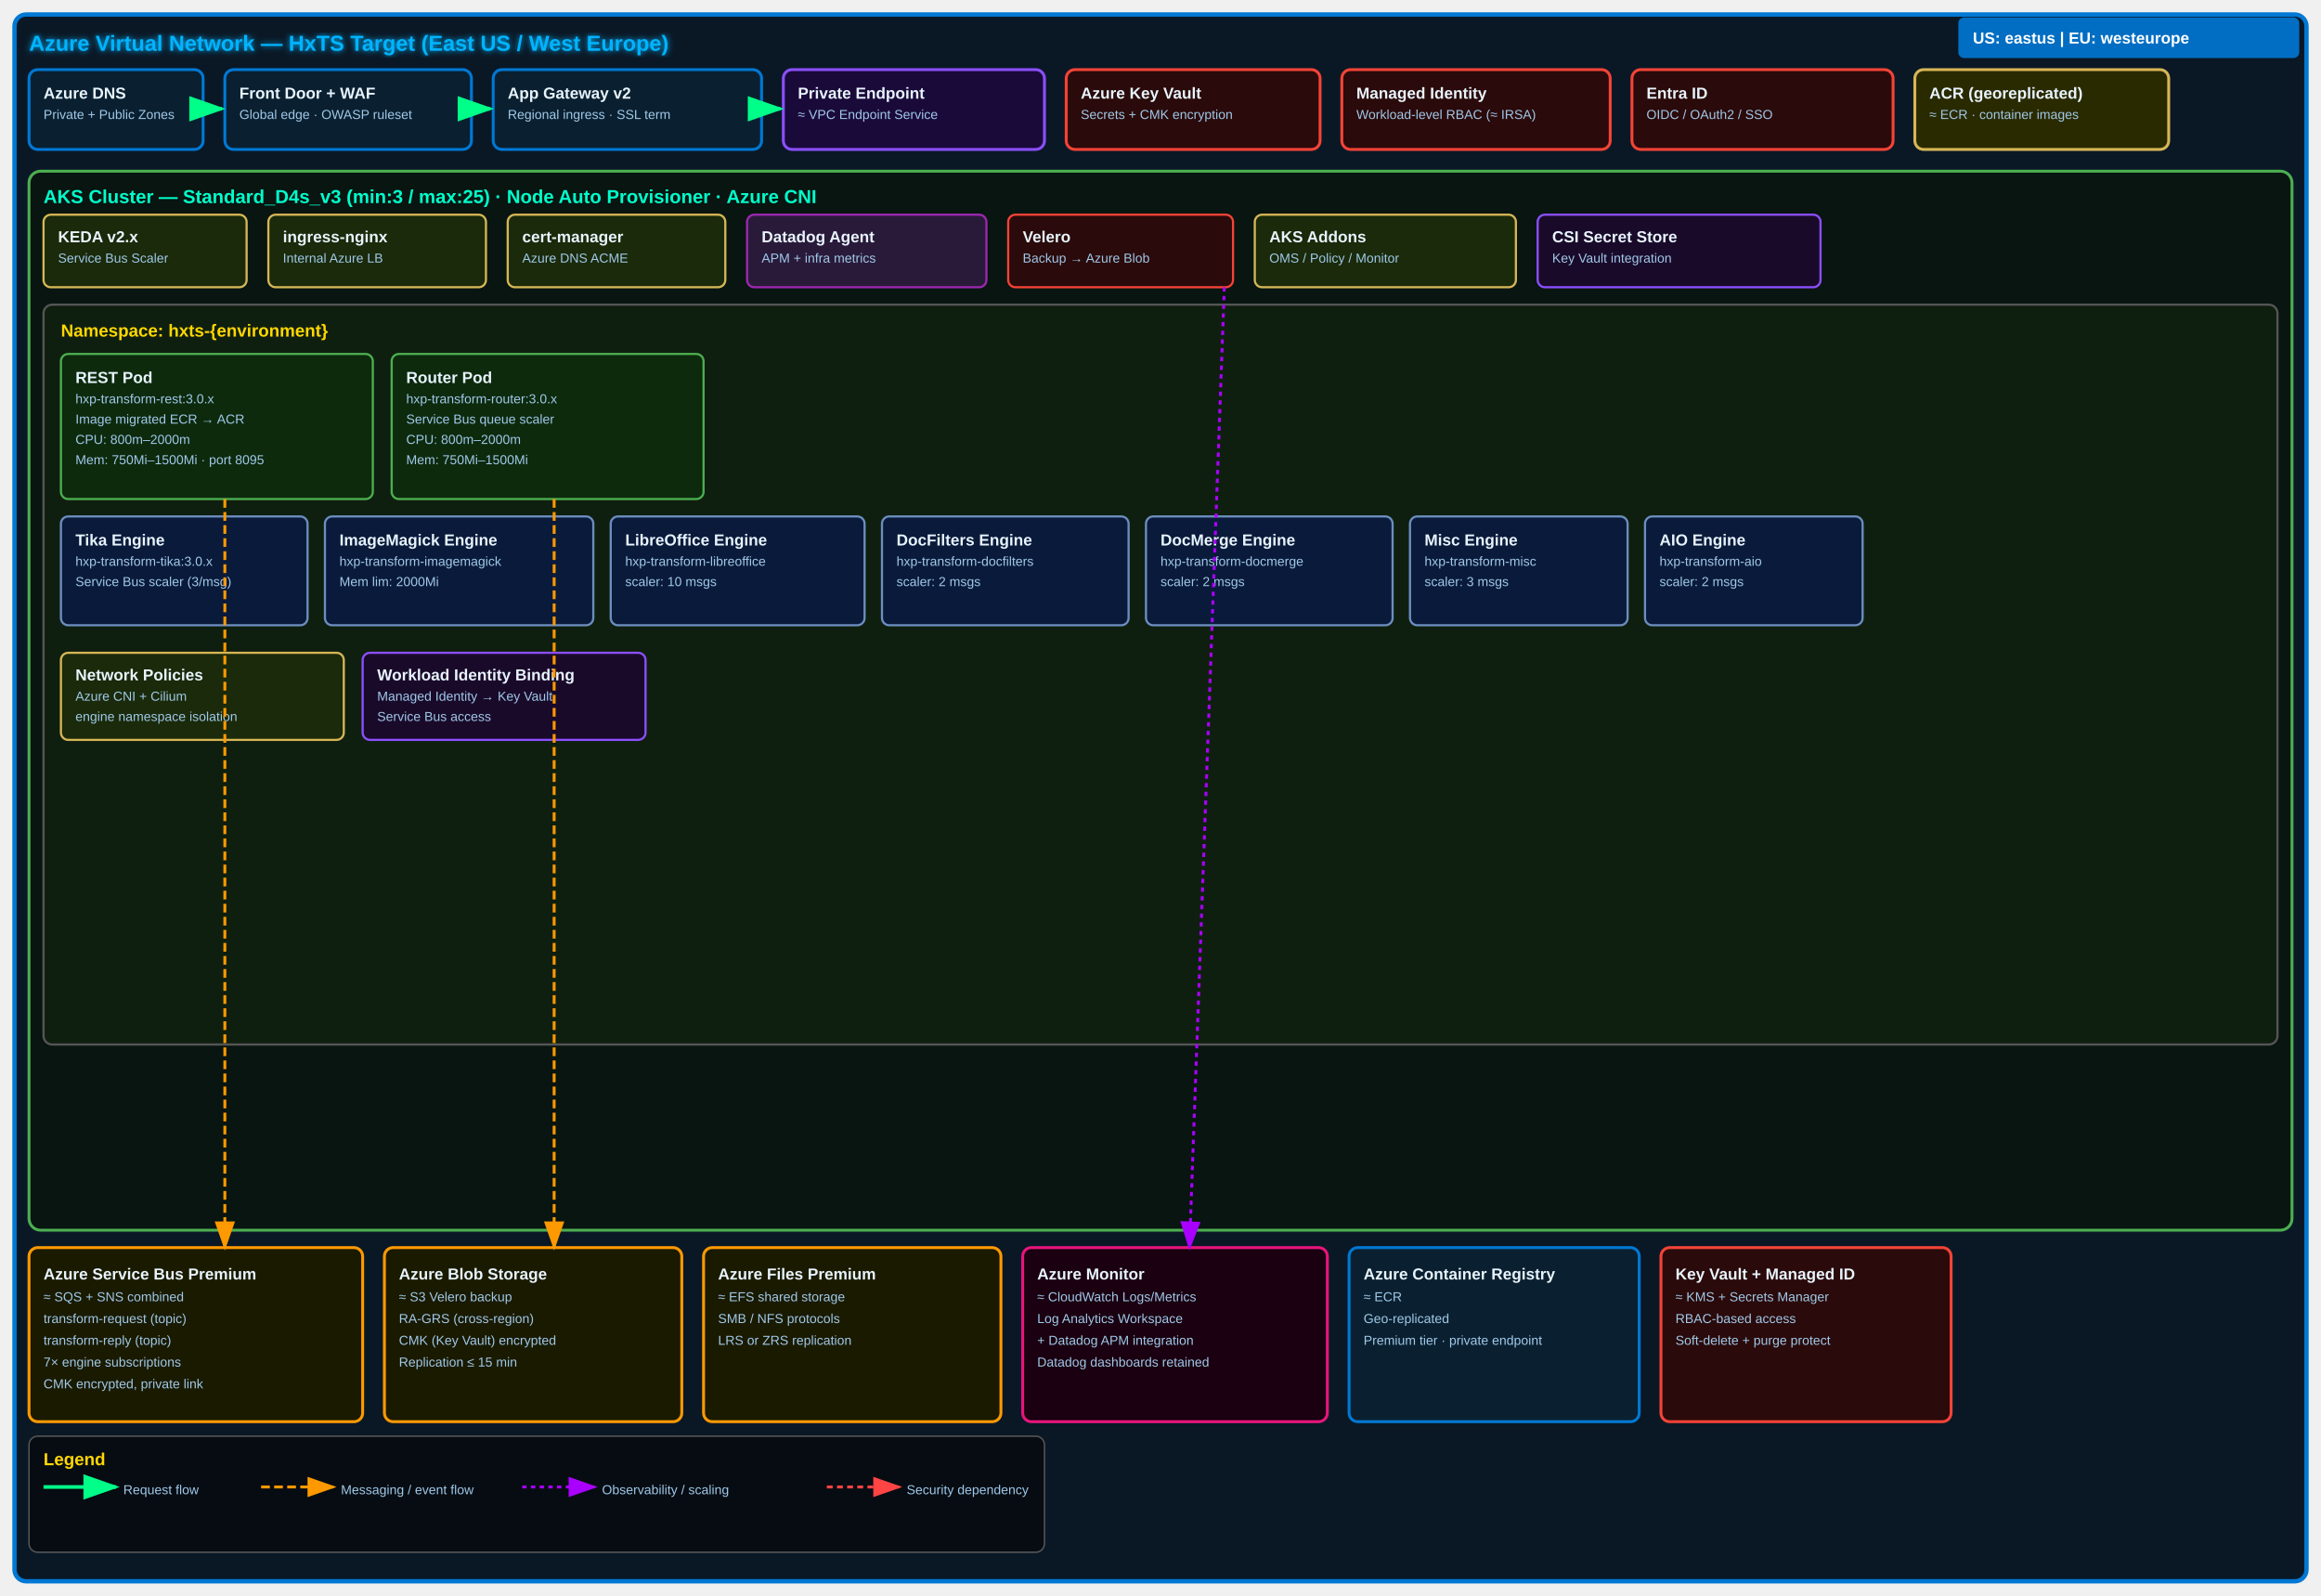
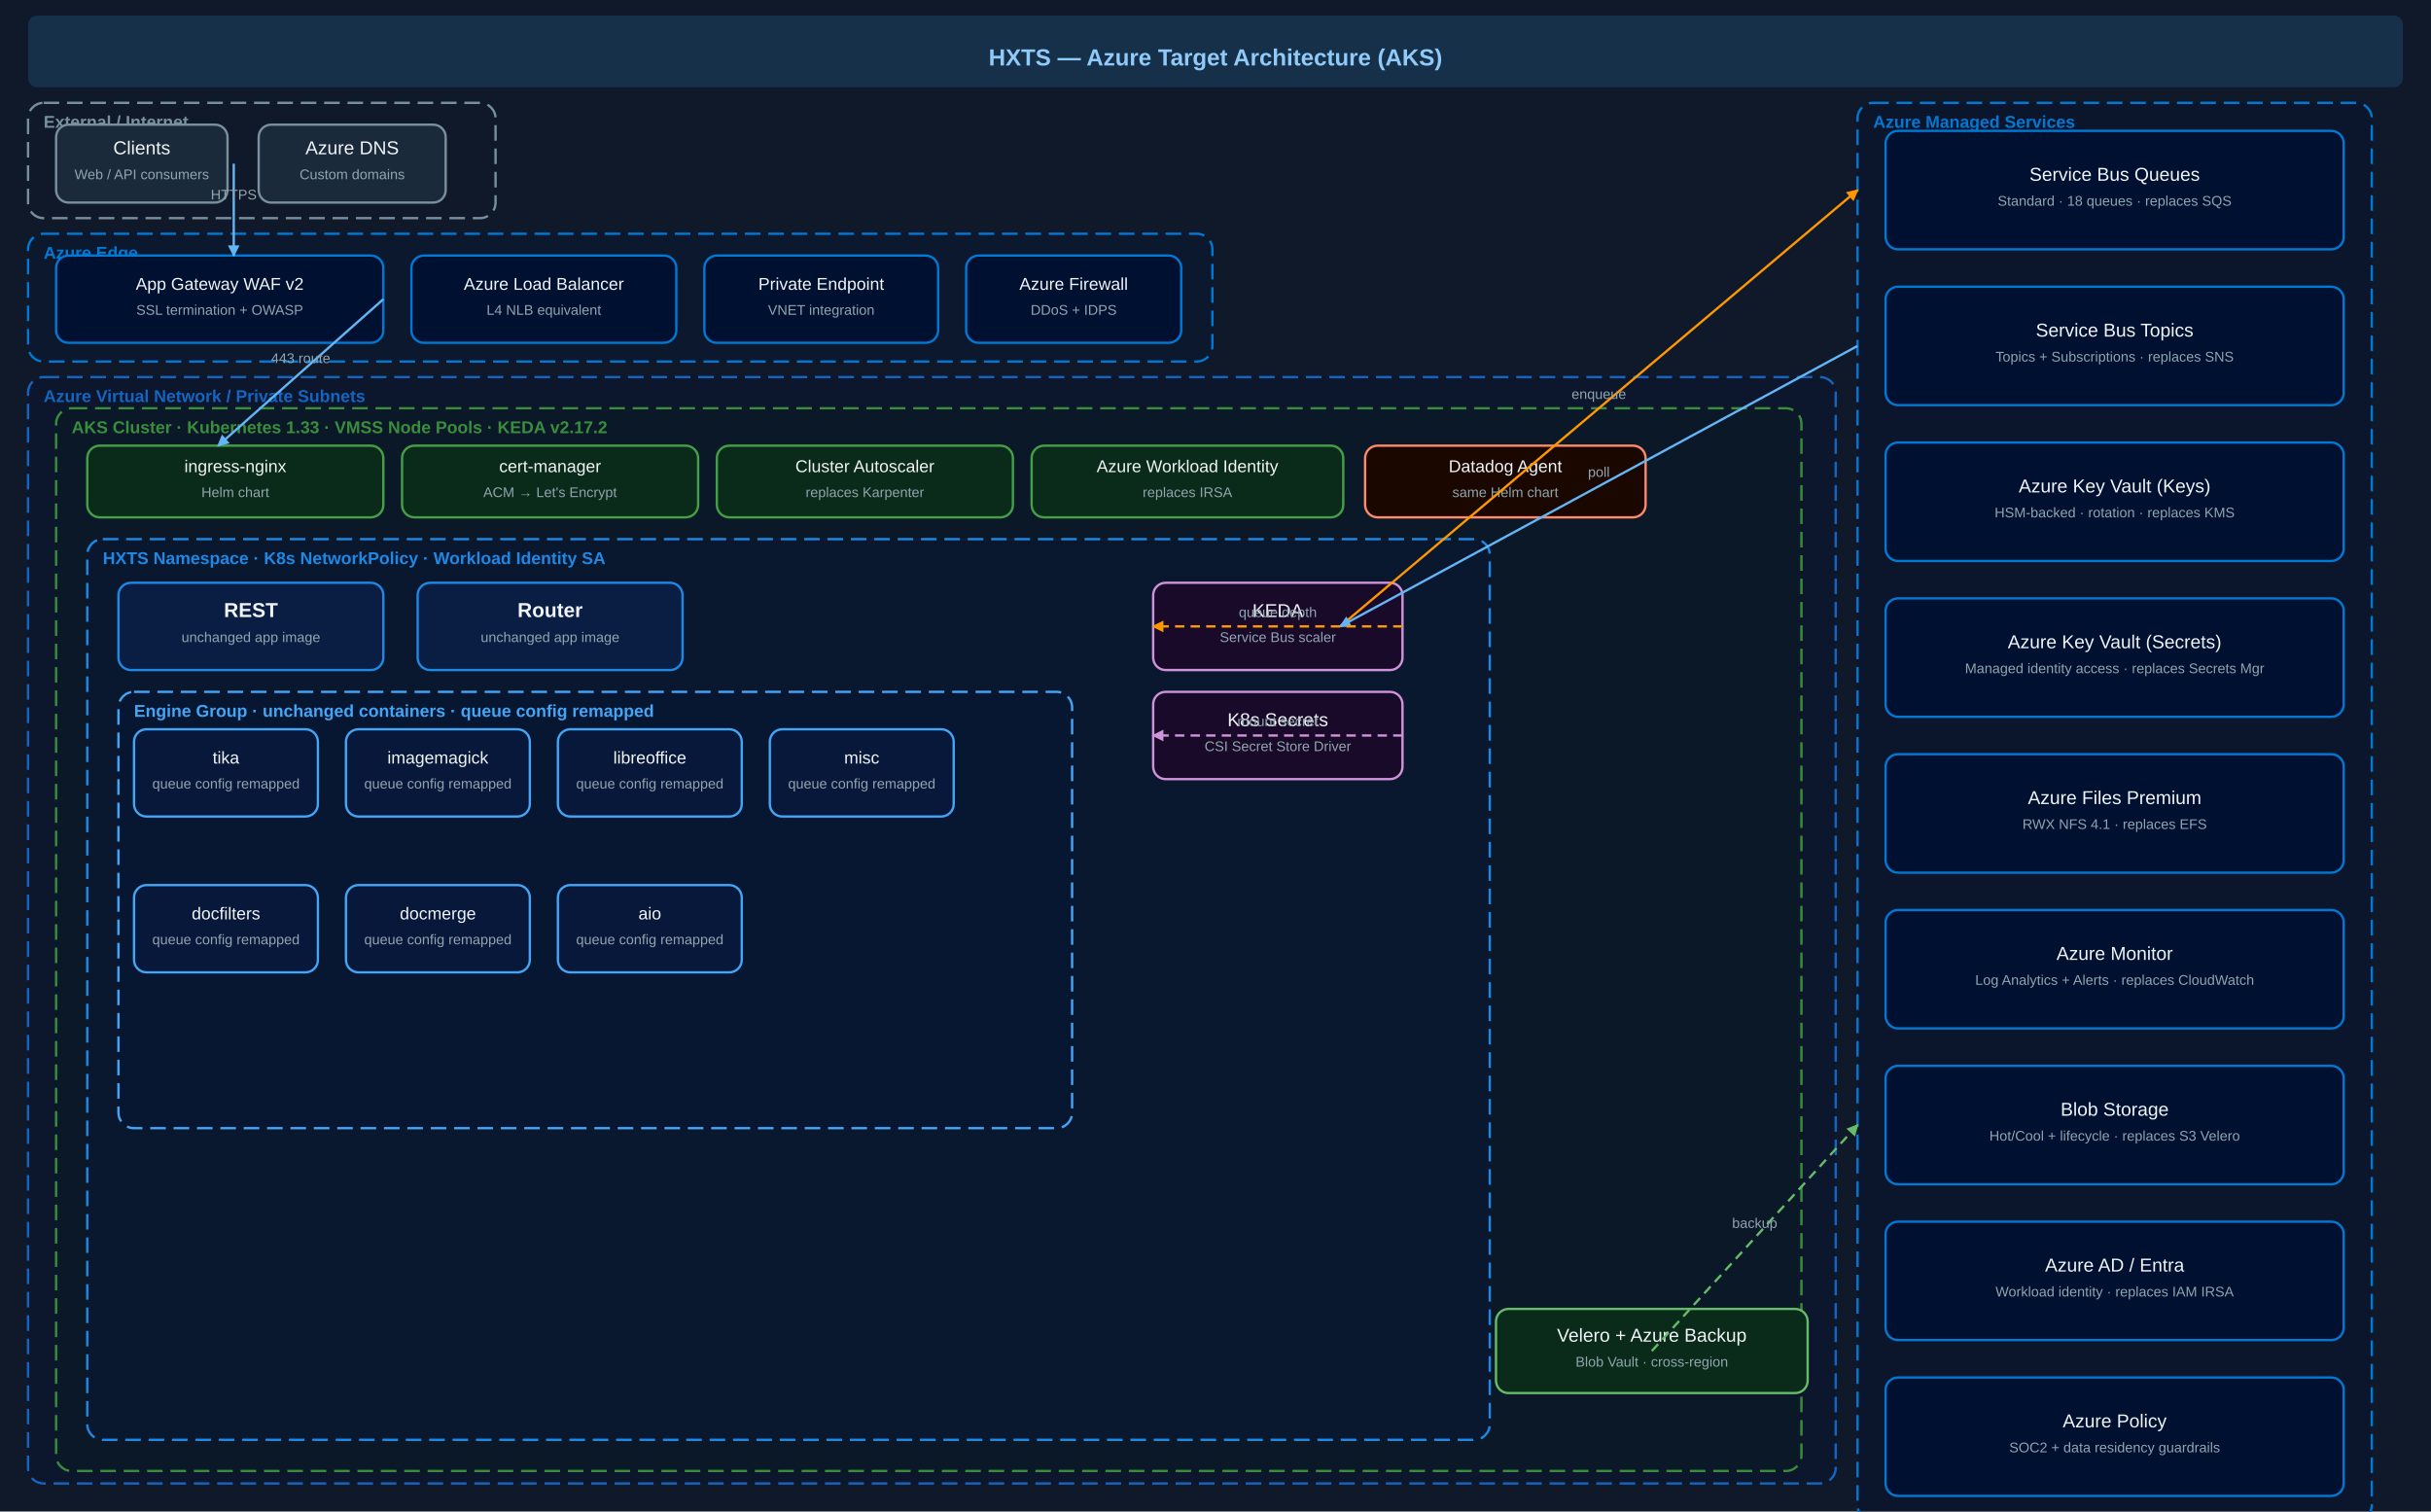
- <svg xmlns="http://www.w3.org/2000/svg" viewBox="0 0 1600 1100" width="1600" height="1100" style="background:#0d1b2a;font-family:Arial,sans-serif;">
+ <svg xmlns="http://www.w3.org/2000/svg" viewBox="0 0 1560 970" width="1560" height="970">
  <defs>
-     <style>
-       .title { font-size:15px; font-weight:bold; fill:#00B4FF; }
-       .label { font-size:11px; fill:#E8F4FD; font-weight:bold; }
-       .sublabel { font-size:9px; fill:#A0C8E8; }
-       .section-title { font-size:13px; font-weight:bold; fill:#00FFCC; }
-       .arrow { stroke:#00FF88; stroke-width:2.5; fill:none; marker-end:url(#ah); }
-       .arrow-msg { stroke:#FF9900; stroke-width:2; fill:none; stroke-dasharray:6,3; marker-end:url(#ah-o); }
-       .arrow-sec { stroke:#FF4444; stroke-width:2; fill:none; stroke-dasharray:4,3; marker-end:url(#ah-r); }
-       .arrow-obs { stroke:#AA00FF; stroke-width:2; fill:none; stroke-dasharray:3,3; marker-end:url(#ah-p); }
-     </style>
-     <marker id="ah" markerWidth="10" markerHeight="7" refX="9" refY="3.5" orient="auto">
-       <polygon points="0 0, 10 3.5, 0 7" fill="#00FF88" />
+     <style>text{font-family:'Segoe UI',Arial,sans-serif;}</style>
+     <marker id="aB" viewBox="0 0 8 8" refX="7" refY="4" markerWidth="5" markerHeight="5" orient="auto-start-reverse">
+       <path d="M0,0 L8,4 L0,8 Z" fill="#64B5F6" />
    </marker>
-     <marker id="ah-o" markerWidth="10" markerHeight="7" refX="9" refY="3.5" orient="auto">
-       <polygon points="0 0, 10 3.5, 0 7" fill="#FF9900" />
+     <marker id="aO" viewBox="0 0 8 8" refX="7" refY="4" markerWidth="5" markerHeight="5" orient="auto-start-reverse">
+       <path d="M0,0 L8,4 L0,8 Z" fill="#FF9800" />
    </marker>
-     <marker id="ah-r" markerWidth="10" markerHeight="7" refX="9" refY="3.5" orient="auto">
-       <polygon points="0 0, 10 3.5, 0 7" fill="#FF4444" />
+     <marker id="aP" viewBox="0 0 8 8" refX="7" refY="4" markerWidth="5" markerHeight="5" orient="auto-start-reverse">
+       <path d="M0,0 L8,4 L0,8 Z" fill="#CE93D8" />
    </marker>
-     <marker id="ah-p" markerWidth="10" markerHeight="7" refX="9" refY="3.5" orient="auto">
-       <polygon points="0 0, 10 3.5, 0 7" fill="#AA00FF" />
+     <marker id="aG" viewBox="0 0 8 8" refX="7" refY="4" markerWidth="5" markerHeight="5" orient="auto-start-reverse">
+       <path d="M0,0 L8,4 L0,8 Z" fill="#66BB6A" />
    </marker>
-     <filter id="glow">
-       <feGaussianBlur stdDeviation="2" result="coloredBlur" />
-       <feMerge>
-         <feMergeNode in="coloredBlur" />
-         <feMergeNode in="SourceGraphic" />
-       </feMerge>
-     </filter>
  </defs>
-   <rect x="10" y="10" width="1580" height="1080" rx="8" fill="#0a1826" stroke="#0078D4" stroke-width="3" />
-   <text x="20" y="35" class="title" filter="url(#glow)">Azure Virtual Network — HxTS Target (East US / West Europe)</text>
-   <rect x="1350" y="12" width="235" height="28" rx="4" fill="#0078D4" opacity="0.9" />
-   <text x="1360" y="30" font-size="11" font-weight="bold" fill="#fff">US: eastus  |  EU: westeurope</text>
-   <rect x="20" y="48" width="120" height="55" rx="6" fill="#0a2030" stroke="#0078D4" stroke-width="2" />
-   <text x="30" y="68" class="label">Azure DNS</text>
-   <text x="30" y="82" class="sublabel">Private + Public Zones</text>
-   <rect x="155" y="48" width="170" height="55" rx="6" fill="#0a2030" stroke="#0078D4" stroke-width="2" />
-   <text x="165" y="68" class="label">Front Door + WAF</text>
-   <text x="165" y="82" class="sublabel">Global edge · OWASP ruleset</text>
-   <rect x="340" y="48" width="185" height="55" rx="6" fill="#0a2030" stroke="#0078D4" stroke-width="2" />
-   <text x="350" y="68" class="label">App Gateway v2</text>
-   <text x="350" y="82" class="sublabel">Regional ingress · SSL term</text>
-   <rect x="540" y="48" width="180" height="55" rx="6" fill="#1a0a3a" stroke="#8C4FFF" stroke-width="2" />
-   <text x="550" y="68" class="label">Private Endpoint</text>
-   <text x="550" y="82" class="sublabel">≈ VPC Endpoint Service</text>
-   <rect x="735" y="48" width="175" height="55" rx="6" fill="#2a0a0a" stroke="#f44336" stroke-width="2" />
-   <text x="745" y="68" class="label">Azure Key Vault</text>
-   <text x="745" y="82" class="sublabel">Secrets + CMK encryption</text>
-   <rect x="925" y="48" width="185" height="55" rx="6" fill="#2a0a0a" stroke="#f44336" stroke-width="2" />
-   <text x="935" y="68" class="label">Managed Identity</text>
-   <text x="935" y="82" class="sublabel">Workload-level RBAC (≈ IRSA)</text>
-   <rect x="1125" y="48" width="180" height="55" rx="6" fill="#2a0a0a" stroke="#f44336" stroke-width="2" />
-   <text x="1135" y="68" class="label">Entra ID</text>
-   <text x="1135" y="82" class="sublabel">OIDC / OAuth2 / SSO</text>
-   <rect x="1320" y="48" width="175" height="55" rx="6" fill="#2a2a00" stroke="#d6b656" stroke-width="2" />
-   <text x="1330" y="68" class="label">ACR (georeplicated)</text>
-   <text x="1330" y="82" class="sublabel">≈ ECR · container images</text>
-   <line x1="140" y1="75" x2="153" y2="75" class="arrow" />
-   <line x1="325" y1="75" x2="338" y2="75" class="arrow" />
-   <line x1="525" y1="75" x2="538" y2="75" class="arrow" />
-   <rect x="20" y="118" width="1560" height="730" rx="8" fill="#081510" stroke="#4CAF50" stroke-width="2" />
-   <text x="30" y="140" class="section-title">AKS Cluster — Standard_D4s_v3 (min:3 / max:25) · Node Auto Provisioner · Azure CNI</text>
-   <rect x="30" y="148" width="140" height="50" rx="5" fill="#1a2a0a" stroke="#d6b656" stroke-width="1.5" />
-   <text x="40" y="167" class="label">KEDA v2.x</text>
-   <text x="40" y="181" class="sublabel">Service Bus Scaler</text>
-   <rect x="185" y="148" width="150" height="50" rx="5" fill="#1a2a0a" stroke="#d6b656" stroke-width="1.5" />
-   <text x="195" y="167" class="label">ingress-nginx</text>
-   <text x="195" y="181" class="sublabel">Internal Azure LB</text>
-   <rect x="350" y="148" width="150" height="50" rx="5" fill="#1a2a0a" stroke="#d6b656" stroke-width="1.5" />
-   <text x="360" y="167" class="label">cert-manager</text>
-   <text x="360" y="181" class="sublabel">Azure DNS ACME</text>
-   <rect x="515" y="148" width="165" height="50" rx="5" fill="#2a1a3a" stroke="#9C27B0" stroke-width="1.5" />
-   <text x="525" y="167" class="label">Datadog Agent</text>
-   <text x="525" y="181" class="sublabel">APM + infra metrics</text>
-   <rect x="695" y="148" width="155" height="50" rx="5" fill="#2a0a0a" stroke="#f44336" stroke-width="1.5" />
-   <text x="705" y="167" class="label">Velero</text>
-   <text x="705" y="181" class="sublabel">Backup → Azure Blob</text>
-   <rect x="865" y="148" width="180" height="50" rx="5" fill="#1a2a0a" stroke="#d6b656" stroke-width="1.5" />
-   <text x="875" y="167" class="label">AKS Addons</text>
-   <text x="875" y="181" class="sublabel">OMS / Policy / Monitor</text>
-   <rect x="1060" y="148" width="195" height="50" rx="5" fill="#1a0a2a" stroke="#8C4FFF" stroke-width="1.5" />
-   <text x="1070" y="167" class="label">CSI Secret Store</text>
-   <text x="1070" y="181" class="sublabel">Key Vault integration</text>
-   <rect x="30" y="210" width="1540" height="510" rx="6" fill="#0f1f0f" stroke="#555" stroke-width="1.5" />
-   <text x="42" y="232" font-size="12" font-weight="bold" fill="#FFD700">Namespace: hxts-{environment}</text>
-   <rect x="42" y="244" width="215" height="100" rx="5" fill="#0d2a0d" stroke="#4CAF50" stroke-width="1.5" />
-   <text x="52" y="264" class="label">REST Pod</text>
-   <text x="52" y="278" class="sublabel">hxp-transform-rest:3.0.x</text>
-   <text x="52" y="292" class="sublabel">Image migrated ECR → ACR</text>
-   <text x="52" y="306" class="sublabel">CPU: 800m–2000m</text>
-   <text x="52" y="320" class="sublabel">Mem: 750Mi–1500Mi · port 8095</text>
-   <rect x="270" y="244" width="215" height="100" rx="5" fill="#0d2a0d" stroke="#4CAF50" stroke-width="1.5" />
-   <text x="280" y="264" class="label">Router Pod</text>
-   <text x="280" y="278" class="sublabel">hxp-transform-router:3.0.x</text>
-   <text x="280" y="292" class="sublabel">Service Bus queue scaler</text>
-   <text x="280" y="306" class="sublabel">CPU: 800m–2000m</text>
-   <text x="280" y="320" class="sublabel">Mem: 750Mi–1500Mi</text>
-   <rect x="42" y="356" width="170" height="75" rx="5" fill="#0a1a3a" stroke="#6c8ebf" stroke-width="1.5" />
-   <text x="52" y="376" class="label">Tika Engine</text>
-   <text x="52" y="390" class="sublabel">hxp-transform-tika:3.0.x</text>
-   <text x="52" y="404" class="sublabel">Service Bus scaler (3/msg)</text>
-   <rect x="224" y="356" width="185" height="75" rx="5" fill="#0a1a3a" stroke="#6c8ebf" stroke-width="1.5" />
-   <text x="234" y="376" class="label">ImageMagick Engine</text>
-   <text x="234" y="390" class="sublabel">hxp-transform-imagemagick</text>
-   <text x="234" y="404" class="sublabel">Mem lim: 2000Mi</text>
-   <rect x="421" y="356" width="175" height="75" rx="5" fill="#0a1a3a" stroke="#6c8ebf" stroke-width="1.5" />
-   <text x="431" y="376" class="label">LibreOffice Engine</text>
-   <text x="431" y="390" class="sublabel">hxp-transform-libreoffice</text>
-   <text x="431" y="404" class="sublabel">scaler: 10 msgs</text>
-   <rect x="608" y="356" width="170" height="75" rx="5" fill="#0a1a3a" stroke="#6c8ebf" stroke-width="1.5" />
-   <text x="618" y="376" class="label">DocFilters Engine</text>
-   <text x="618" y="390" class="sublabel">hxp-transform-docfilters</text>
-   <text x="618" y="404" class="sublabel">scaler: 2 msgs</text>
-   <rect x="790" y="356" width="170" height="75" rx="5" fill="#0a1a3a" stroke="#6c8ebf" stroke-width="1.5" />
-   <text x="800" y="376" class="label">DocMerge Engine</text>
-   <text x="800" y="390" class="sublabel">hxp-transform-docmerge</text>
-   <text x="800" y="404" class="sublabel">scaler: 2 msgs</text>
-   <rect x="972" y="356" width="150" height="75" rx="5" fill="#0a1a3a" stroke="#6c8ebf" stroke-width="1.5" />
-   <text x="982" y="376" class="label">Misc Engine</text>
-   <text x="982" y="390" class="sublabel">hxp-transform-misc</text>
-   <text x="982" y="404" class="sublabel">scaler: 3 msgs</text>
-   <rect x="1134" y="356" width="150" height="75" rx="5" fill="#0a1a3a" stroke="#6c8ebf" stroke-width="1.5" />
-   <text x="1144" y="376" class="label">AIO Engine</text>
-   <text x="1144" y="390" class="sublabel">hxp-transform-aio</text>
-   <text x="1144" y="404" class="sublabel">scaler: 2 msgs</text>
-   <rect x="42" y="450" width="195" height="60" rx="5" fill="#1a2a0a" stroke="#d6b656" stroke-width="1.5" />
-   <text x="52" y="469" class="label">Network Policies</text>
-   <text x="52" y="483" class="sublabel">Azure CNI + Cilium</text>
-   <text x="52" y="497" class="sublabel">engine namespace isolation</text>
-   <rect x="250" y="450" width="195" height="60" rx="5" fill="#1a0a2a" stroke="#8C4FFF" stroke-width="1.5" />
-   <text x="260" y="469" class="label">Workload Identity Binding</text>
-   <text x="260" y="483" class="sublabel">Managed Identity → Key Vault</text>
-   <text x="260" y="497" class="sublabel">Service Bus access</text>
-   <rect x="20" y="860" width="230" height="120" rx="6" fill="#1a1a00" stroke="#FF9900" stroke-width="2" />
-   <text x="30" y="882" class="label">Azure Service Bus Premium</text>
-   <text x="30" y="897" class="sublabel">≈ SQS + SNS combined</text>
-   <text x="30" y="912" class="sublabel">transform-request (topic)</text>
-   <text x="30" y="927" class="sublabel">transform-reply (topic)</text>
-   <text x="30" y="942" class="sublabel">7× engine subscriptions</text>
-   <text x="30" y="957" class="sublabel">CMK encrypted, private link</text>
-   <rect x="265" y="860" width="205" height="120" rx="6" fill="#1a1a00" stroke="#FF9900" stroke-width="2" />
-   <text x="275" y="882" class="label">Azure Blob Storage</text>
-   <text x="275" y="897" class="sublabel">≈ S3 Velero backup</text>
-   <text x="275" y="912" class="sublabel">RA-GRS (cross-region)</text>
-   <text x="275" y="927" class="sublabel">CMK (Key Vault) encrypted</text>
-   <text x="275" y="942" class="sublabel">Replication ≤ 15 min</text>
-   <rect x="485" y="860" width="205" height="120" rx="6" fill="#1a1a00" stroke="#FF9900" stroke-width="2" />
-   <text x="495" y="882" class="label">Azure Files Premium</text>
-   <text x="495" y="897" class="sublabel">≈ EFS shared storage</text>
-   <text x="495" y="912" class="sublabel">SMB / NFS protocols</text>
-   <text x="495" y="927" class="sublabel">LRS or ZRS replication</text>
-   <rect x="705" y="860" width="210" height="120" rx="6" fill="#1a0010" stroke="#E7157B" stroke-width="2" />
-   <text x="715" y="882" class="label">Azure Monitor</text>
-   <text x="715" y="897" class="sublabel">≈ CloudWatch Logs/Metrics</text>
-   <text x="715" y="912" class="sublabel">Log Analytics Workspace</text>
-   <text x="715" y="927" class="sublabel">+ Datadog APM integration</text>
-   <text x="715" y="942" class="sublabel">Datadog dashboards retained</text>
-   <rect x="930" y="860" width="200" height="120" rx="6" fill="#0a2030" stroke="#0078D4" stroke-width="2" />
-   <text x="940" y="882" class="label">Azure Container Registry</text>
-   <text x="940" y="897" class="sublabel">≈ ECR</text>
-   <text x="940" y="912" class="sublabel">Geo-replicated</text>
-   <text x="940" y="927" class="sublabel">Premium tier · private endpoint</text>
-   <rect x="1145" y="860" width="200" height="120" rx="6" fill="#2a0a0a" stroke="#f44336" stroke-width="2" />
-   <text x="1155" y="882" class="label">Key Vault + Managed ID</text>
-   <text x="1155" y="897" class="sublabel">≈ KMS + Secrets Manager</text>
-   <text x="1155" y="912" class="sublabel">RBAC-based access</text>
-   <text x="1155" y="927" class="sublabel">Soft-delete + purge protect</text>
-   <line x1="155" y1="344" x2="155" y2="860" class="arrow-msg" />
-   <line x1="382" y1="344" x2="382" y2="860" class="arrow-msg" />
-   <line x1="844" y1="198" x2="820" y2="860" class="arrow-obs" stroke-dasharray="3,3" />
-   <rect x="20" y="990" width="700" height="80" rx="6" fill="#060c12" stroke="#555" />
-   <text x="30" y="1010" font-size="12" font-weight="bold" fill="#FFD700">Legend</text>
-   <line x1="30" y1="1025" x2="80" y2="1025" class="arrow" />
-   <text x="85" y="1030" class="sublabel">Request flow</text>
-   <line x1="180" y1="1025" x2="230" y2="1025" class="arrow-msg" />
-   <text x="235" y="1030" class="sublabel">Messaging / event flow</text>
-   <line x1="360" y1="1025" x2="410" y2="1025" class="arrow-obs" />
-   <text x="415" y="1030" class="sublabel">Observability / scaling</text>
-   <line x1="570" y1="1025" x2="620" y2="1025" class="arrow-sec" />
-   <text x="625" y="1030" class="sublabel">Security dependency</text>
+   <rect width="1560" height="970" fill="#0f1929" />
+   <rect x="18" y="10" width="1524" height="46" fill="#16304a" rx="6" />
+   <text x="780" y="42" text-anchor="middle" font-size="15" fill="#90CAF9" font-weight="bold">HXTS — Azure Target Architecture (AKS)</text>
+   <rect x="18" y="66" width="300" height="74" rx="10" fill="rgba(0,0,0,0)" stroke="#78909C" stroke-width="1.5" stroke-dasharray="10 5" />
+   <text x="28" y="82" font-size="11" fill="#78909C" font-weight="bold">External / Internet</text>
+   <rect x="36" y="80" width="110" height="50" rx="8" fill="#1a2a3a" stroke="#78909C" stroke-width="1.5" />
+   <text x="91" y="99" text-anchor="middle" font-size="12" fill="#F0F4F8" font-weight="normal">Clients</text>
+   <text x="91" y="115" text-anchor="middle" font-size="9" fill="#90A4AE">Web / API consumers</text>
+   <rect x="166" y="80" width="120" height="50" rx="8" fill="#1a2a3a" stroke="#78909C" stroke-width="1.5" />
+   <text x="226" y="99" text-anchor="middle" font-size="12" fill="#F0F4F8" font-weight="normal">Azure DNS</text>
+   <text x="226" y="115" text-anchor="middle" font-size="9" fill="#90A4AE">Custom domains</text>
+   <rect x="18" y="150" width="760" height="82" rx="10" fill="rgba(0,20,60,0.25)" stroke="#0078D4" stroke-width="1.5" stroke-dasharray="10 5" />
+   <text x="28" y="166" font-size="11" fill="#0078D4" font-weight="bold">Azure Edge</text>
+   <rect x="36" y="164" width="210" height="56" rx="8" fill="#001030" stroke="#0078D4" stroke-width="1.5" />
+   <text x="141" y="186" text-anchor="middle" font-size="11" fill="#F0F4F8" font-weight="normal">App Gateway WAF v2</text>
+   <text x="141" y="202" text-anchor="middle" font-size="9" fill="#90A4AE">SSL termination + OWASP</text>
+   <rect x="264" y="164" width="170" height="56" rx="8" fill="#001030" stroke="#0078D4" stroke-width="1.5" />
+   <text x="349" y="186" text-anchor="middle" font-size="11" fill="#F0F4F8" font-weight="normal">Azure Load Balancer</text>
+   <text x="349" y="202" text-anchor="middle" font-size="9" fill="#90A4AE">L4 NLB equivalent</text>
+   <rect x="452" y="164" width="150" height="56" rx="8" fill="#001030" stroke="#0078D4" stroke-width="1.5" />
+   <text x="527" y="186" text-anchor="middle" font-size="11" fill="#F0F4F8" font-weight="normal">Private Endpoint</text>
+   <text x="527" y="202" text-anchor="middle" font-size="9" fill="#90A4AE">VNET integration</text>
+   <rect x="620" y="164" width="138" height="56" rx="8" fill="#001030" stroke="#0078D4" stroke-width="1.5" />
+   <text x="689" y="186" text-anchor="middle" font-size="11" fill="#F0F4F8" font-weight="normal">Azure Firewall</text>
+   <text x="689" y="202" text-anchor="middle" font-size="9" fill="#90A4AE">DDoS + IDPS</text>
+   <rect x="18" y="242" width="1160" height="710" rx="10" fill="rgba(0,15,60,0.18)" stroke="#1565C0" stroke-width="1.5" stroke-dasharray="10 5" />
+   <text x="28" y="258" font-size="11" fill="#1565C0" font-weight="bold">Azure Virtual Network / Private Subnets</text>
+   <rect x="36" y="262" width="1120" height="682" rx="10" fill="rgba(0,40,0,0.1)" stroke="#388E3C" stroke-width="1.5" stroke-dasharray="10 5" />
+   <text x="46" y="278" font-size="11" fill="#388E3C" font-weight="bold">AKS Cluster  ·  Kubernetes 1.33  ·  VMSS Node Pools  ·  KEDA v2.17.2</text>
+   <rect x="56" y="286" width="190" height="46" rx="8" fill="#0a2a1a" stroke="#43A047" stroke-width="1.5" />
+   <text x="151" y="303" text-anchor="middle" font-size="11" fill="#F0F4F8" font-weight="normal">ingress-nginx</text>
+   <text x="151" y="319" text-anchor="middle" font-size="9" fill="#90A4AE">Helm chart</text>
+   <rect x="258" y="286" width="190" height="46" rx="8" fill="#0a2a1a" stroke="#43A047" stroke-width="1.5" />
+   <text x="353" y="303" text-anchor="middle" font-size="11" fill="#F0F4F8" font-weight="normal">cert-manager</text>
+   <text x="353" y="319" text-anchor="middle" font-size="9" fill="#90A4AE">ACM → Let's Encrypt</text>
+   <rect x="460" y="286" width="190" height="46" rx="8" fill="#0a2a1a" stroke="#43A047" stroke-width="1.5" />
+   <text x="555" y="303" text-anchor="middle" font-size="11" fill="#F0F4F8" font-weight="normal">Cluster Autoscaler</text>
+   <text x="555" y="319" text-anchor="middle" font-size="9" fill="#90A4AE">replaces Karpenter</text>
+   <rect x="662" y="286" width="200" height="46" rx="8" fill="#0a2a1a" stroke="#43A047" stroke-width="1.5" />
+   <text x="762" y="303" text-anchor="middle" font-size="11" fill="#F0F4F8" font-weight="normal">Azure Workload Identity</text>
+   <text x="762" y="319" text-anchor="middle" font-size="9" fill="#90A4AE">replaces IRSA</text>
+   <rect x="876" y="286" width="180" height="46" rx="8" fill="#1a0800" stroke="#FF8A65" stroke-width="1.5" />
+   <text x="966" y="303" text-anchor="middle" font-size="11" fill="#F0F4F8" font-weight="normal">Datadog Agent</text>
+   <text x="966" y="319" text-anchor="middle" font-size="9" fill="#90A4AE">same Helm chart</text>
+   <rect x="56" y="346" width="900" height="578" rx="10" fill="rgba(0,20,80,0.18)" stroke="#1E88E5" stroke-width="1.5" stroke-dasharray="10 5" />
+   <text x="66" y="362" font-size="11" fill="#1E88E5" font-weight="bold">HXTS Namespace  ·  K8s NetworkPolicy  ·  Workload Identity SA</text>
+   <rect x="76" y="374" width="170" height="56" rx="8" fill="#0a1e44" stroke="#1E88E5" stroke-width="1.5" />
+   <text x="161" y="396" text-anchor="middle" font-size="13" fill="#F0F4F8" font-weight="bold">REST</text>
+   <text x="161" y="412" text-anchor="middle" font-size="9" fill="#90A4AE">unchanged app image</text>
+   <rect x="268" y="374" width="170" height="56" rx="8" fill="#0a1e44" stroke="#1E88E5" stroke-width="1.5" />
+   <text x="353" y="396" text-anchor="middle" font-size="13" fill="#F0F4F8" font-weight="bold">Router</text>
+   <text x="353" y="412" text-anchor="middle" font-size="9" fill="#90A4AE">unchanged app image</text>
+   <rect x="740" y="374" width="160" height="56" rx="8" fill="#1a0a2a" stroke="#CE93D8" stroke-width="1.5" />
+   <text x="820" y="396" text-anchor="middle" font-size="12" fill="#F0F4F8" font-weight="normal">KEDA</text>
+   <text x="820" y="412" text-anchor="middle" font-size="9" fill="#90A4AE">Service Bus scaler</text>
+   <rect x="740" y="444" width="160" height="56" rx="8" fill="#1a0a2a" stroke="#CE93D8" stroke-width="1.5" />
+   <text x="820" y="466" text-anchor="middle" font-size="12" fill="#F0F4F8" font-weight="normal">K8s Secrets</text>
+   <text x="820" y="482" text-anchor="middle" font-size="9" fill="#90A4AE">CSI Secret Store Driver</text>
+   <rect x="76" y="444" width="612" height="280" rx="10" fill="rgba(5,20,55,0.3)" stroke="#42A5F5" stroke-width="1.5" stroke-dasharray="10 5" />
+   <text x="86" y="460" font-size="11" fill="#42A5F5" font-weight="bold">Engine Group  ·  unchanged containers  ·  queue config remapped</text>
+   <rect x="86" y="468" width="118" height="56" rx="8" fill="#08183a" stroke="#42A5F5" stroke-width="1.5" />
+   <text x="145" y="490" text-anchor="middle" font-size="11" fill="#F0F4F8" font-weight="normal">tika</text>
+   <text x="145" y="506" text-anchor="middle" font-size="9" fill="#90A4AE">queue config remapped</text>
+   <rect x="222" y="468" width="118" height="56" rx="8" fill="#08183a" stroke="#42A5F5" stroke-width="1.5" />
+   <text x="281" y="490" text-anchor="middle" font-size="11" fill="#F0F4F8" font-weight="normal">imagemagick</text>
+   <text x="281" y="506" text-anchor="middle" font-size="9" fill="#90A4AE">queue config remapped</text>
+   <rect x="358" y="468" width="118" height="56" rx="8" fill="#08183a" stroke="#42A5F5" stroke-width="1.5" />
+   <text x="417" y="490" text-anchor="middle" font-size="11" fill="#F0F4F8" font-weight="normal">libreoffice</text>
+   <text x="417" y="506" text-anchor="middle" font-size="9" fill="#90A4AE">queue config remapped</text>
+   <rect x="494" y="468" width="118" height="56" rx="8" fill="#08183a" stroke="#42A5F5" stroke-width="1.5" />
+   <text x="553" y="490" text-anchor="middle" font-size="11" fill="#F0F4F8" font-weight="normal">misc</text>
+   <text x="553" y="506" text-anchor="middle" font-size="9" fill="#90A4AE">queue config remapped</text>
+   <rect x="86" y="568" width="118" height="56" rx="8" fill="#08183a" stroke="#42A5F5" stroke-width="1.5" />
+   <text x="145" y="590" text-anchor="middle" font-size="11" fill="#F0F4F8" font-weight="normal">docfilters</text>
+   <text x="145" y="606" text-anchor="middle" font-size="9" fill="#90A4AE">queue config remapped</text>
+   <rect x="222" y="568" width="118" height="56" rx="8" fill="#08183a" stroke="#42A5F5" stroke-width="1.5" />
+   <text x="281" y="590" text-anchor="middle" font-size="11" fill="#F0F4F8" font-weight="normal">docmerge</text>
+   <text x="281" y="606" text-anchor="middle" font-size="9" fill="#90A4AE">queue config remapped</text>
+   <rect x="358" y="568" width="118" height="56" rx="8" fill="#08183a" stroke="#42A5F5" stroke-width="1.5" />
+   <text x="417" y="590" text-anchor="middle" font-size="11" fill="#F0F4F8" font-weight="normal">aio</text>
+   <text x="417" y="606" text-anchor="middle" font-size="9" fill="#90A4AE">queue config remapped</text>
+   <rect x="960" y="840" width="200" height="54" rx="8" fill="#0a2a1a" stroke="#66BB6A" stroke-width="1.5" />
+   <text x="1060" y="861" text-anchor="middle" font-size="12" fill="#F0F4F8" font-weight="normal">Velero + Azure Backup</text>
+   <text x="1060" y="877" text-anchor="middle" font-size="9" fill="#90A4AE">Blob Vault · cross-region</text>
+   <rect x="1192" y="66" width="330" height="910" rx="10" fill="rgba(0,15,55,0.25)" stroke="#0078D4" stroke-width="1.5" stroke-dasharray="10 5" />
+   <text x="1202" y="82" font-size="11" fill="#0078D4" font-weight="bold">Azure Managed Services</text>
+   <rect x="1210" y="84" width="294" height="76" rx="8" fill="#001030" stroke="#0078D4" stroke-width="1.5" />
+   <text x="1357" y="116" text-anchor="middle" font-size="12" fill="#F0F4F8" font-weight="normal">Service Bus Queues</text>
+   <text x="1357" y="132" text-anchor="middle" font-size="9" fill="#90A4AE">Standard · 18 queues · replaces SQS</text>
+   <rect x="1210" y="184" width="294" height="76" rx="8" fill="#001030" stroke="#0078D4" stroke-width="1.5" />
+   <text x="1357" y="216" text-anchor="middle" font-size="12" fill="#F0F4F8" font-weight="normal">Service Bus Topics</text>
+   <text x="1357" y="232" text-anchor="middle" font-size="9" fill="#90A4AE">Topics + Subscriptions · replaces SNS</text>
+   <rect x="1210" y="284" width="294" height="76" rx="8" fill="#001030" stroke="#0078D4" stroke-width="1.5" />
+   <text x="1357" y="316" text-anchor="middle" font-size="12" fill="#F0F4F8" font-weight="normal">Azure Key Vault (Keys)</text>
+   <text x="1357" y="332" text-anchor="middle" font-size="9" fill="#90A4AE">HSM-backed · rotation · replaces KMS</text>
+   <rect x="1210" y="384" width="294" height="76" rx="8" fill="#001030" stroke="#0078D4" stroke-width="1.5" />
+   <text x="1357" y="416" text-anchor="middle" font-size="12" fill="#F0F4F8" font-weight="normal">Azure Key Vault (Secrets)</text>
+   <text x="1357" y="432" text-anchor="middle" font-size="9" fill="#90A4AE">Managed identity access · replaces Secrets Mgr</text>
+   <rect x="1210" y="484" width="294" height="76" rx="8" fill="#001030" stroke="#0078D4" stroke-width="1.5" />
+   <text x="1357" y="516" text-anchor="middle" font-size="12" fill="#F0F4F8" font-weight="normal">Azure Files Premium</text>
+   <text x="1357" y="532" text-anchor="middle" font-size="9" fill="#90A4AE">RWX NFS 4.1 · replaces EFS</text>
+   <rect x="1210" y="584" width="294" height="76" rx="8" fill="#001030" stroke="#0078D4" stroke-width="1.5" />
+   <text x="1357" y="616" text-anchor="middle" font-size="12" fill="#F0F4F8" font-weight="normal">Azure Monitor</text>
+   <text x="1357" y="632" text-anchor="middle" font-size="9" fill="#90A4AE">Log Analytics + Alerts · replaces CloudWatch</text>
+   <rect x="1210" y="684" width="294" height="76" rx="8" fill="#001030" stroke="#0078D4" stroke-width="1.5" />
+   <text x="1357" y="716" text-anchor="middle" font-size="12" fill="#F0F4F8" font-weight="normal">Blob Storage</text>
+   <text x="1357" y="732" text-anchor="middle" font-size="9" fill="#90A4AE">Hot/Cool + lifecycle · replaces S3 Velero</text>
+   <rect x="1210" y="784" width="294" height="76" rx="8" fill="#001030" stroke="#0078D4" stroke-width="1.5" />
+   <text x="1357" y="816" text-anchor="middle" font-size="12" fill="#F0F4F8" font-weight="normal">Azure AD / Entra</text>
+   <text x="1357" y="832" text-anchor="middle" font-size="9" fill="#90A4AE">Workload identity · replaces IAM IRSA</text>
+   <rect x="1210" y="884" width="294" height="76" rx="8" fill="#001030" stroke="#0078D4" stroke-width="1.5" />
+   <text x="1357" y="916" text-anchor="middle" font-size="12" fill="#F0F4F8" font-weight="normal">Azure Policy</text>
+   <text x="1357" y="932" text-anchor="middle" font-size="9" fill="#90A4AE">SOC2 + data residency guardrails</text>
+   <line x1="150" y1="105" x2="150" y2="164" stroke="#64B5F6" stroke-width="1.5" marker-end="url(#aB)" />
+   <text x="150" y="128" text-anchor="middle" font-size="9" fill="#90A4AE">HTTPS</text>
+   <line x1="246" y1="192" x2="140" y2="286" stroke="#64B5F6" stroke-width="1.5" marker-end="url(#aB)" />
+   <text x="193" y="233" text-anchor="middle" font-size="9" fill="#90A4AE">443 route</text>
+   <line x1="860" y1="402" x2="1192" y2="122" stroke="#FF9800" stroke-width="1.5" marker-end="url(#aO)" />
+   <text x="1026" y="256" text-anchor="middle" font-size="9" fill="#90A4AE">enqueue</text>
+   <line x1="1192" y1="222" x2="860" y2="402" stroke="#64B5F6" stroke-width="1.5" marker-end="url(#aB)" />
+   <text x="1026" y="306" text-anchor="middle" font-size="9" fill="#90A4AE">poll</text>
+   <line x1="900" y1="402" x2="740" y2="402" stroke="#FF9800" stroke-width="1.5" stroke-dasharray="6 4" marker-end="url(#aO)" />
+   <text x="820" y="396" text-anchor="middle" font-size="9" fill="#90A4AE">queue depth</text>
+   <line x1="900" y1="472" x2="740" y2="472" stroke="#CE93D8" stroke-width="1.5" stroke-dasharray="6 4" marker-end="url(#aP)" />
+   <text x="820" y="466" text-anchor="middle" font-size="9" fill="#90A4AE">mount secret</text>
+   <line x1="1060" y1="867" x2="1192" y2="722" stroke="#66BB6A" stroke-width="1.5" stroke-dasharray="6 4" marker-end="url(#aG)" />
+   <text x="1126" y="788" text-anchor="middle" font-size="9" fill="#90A4AE">backup</text>
</svg>
